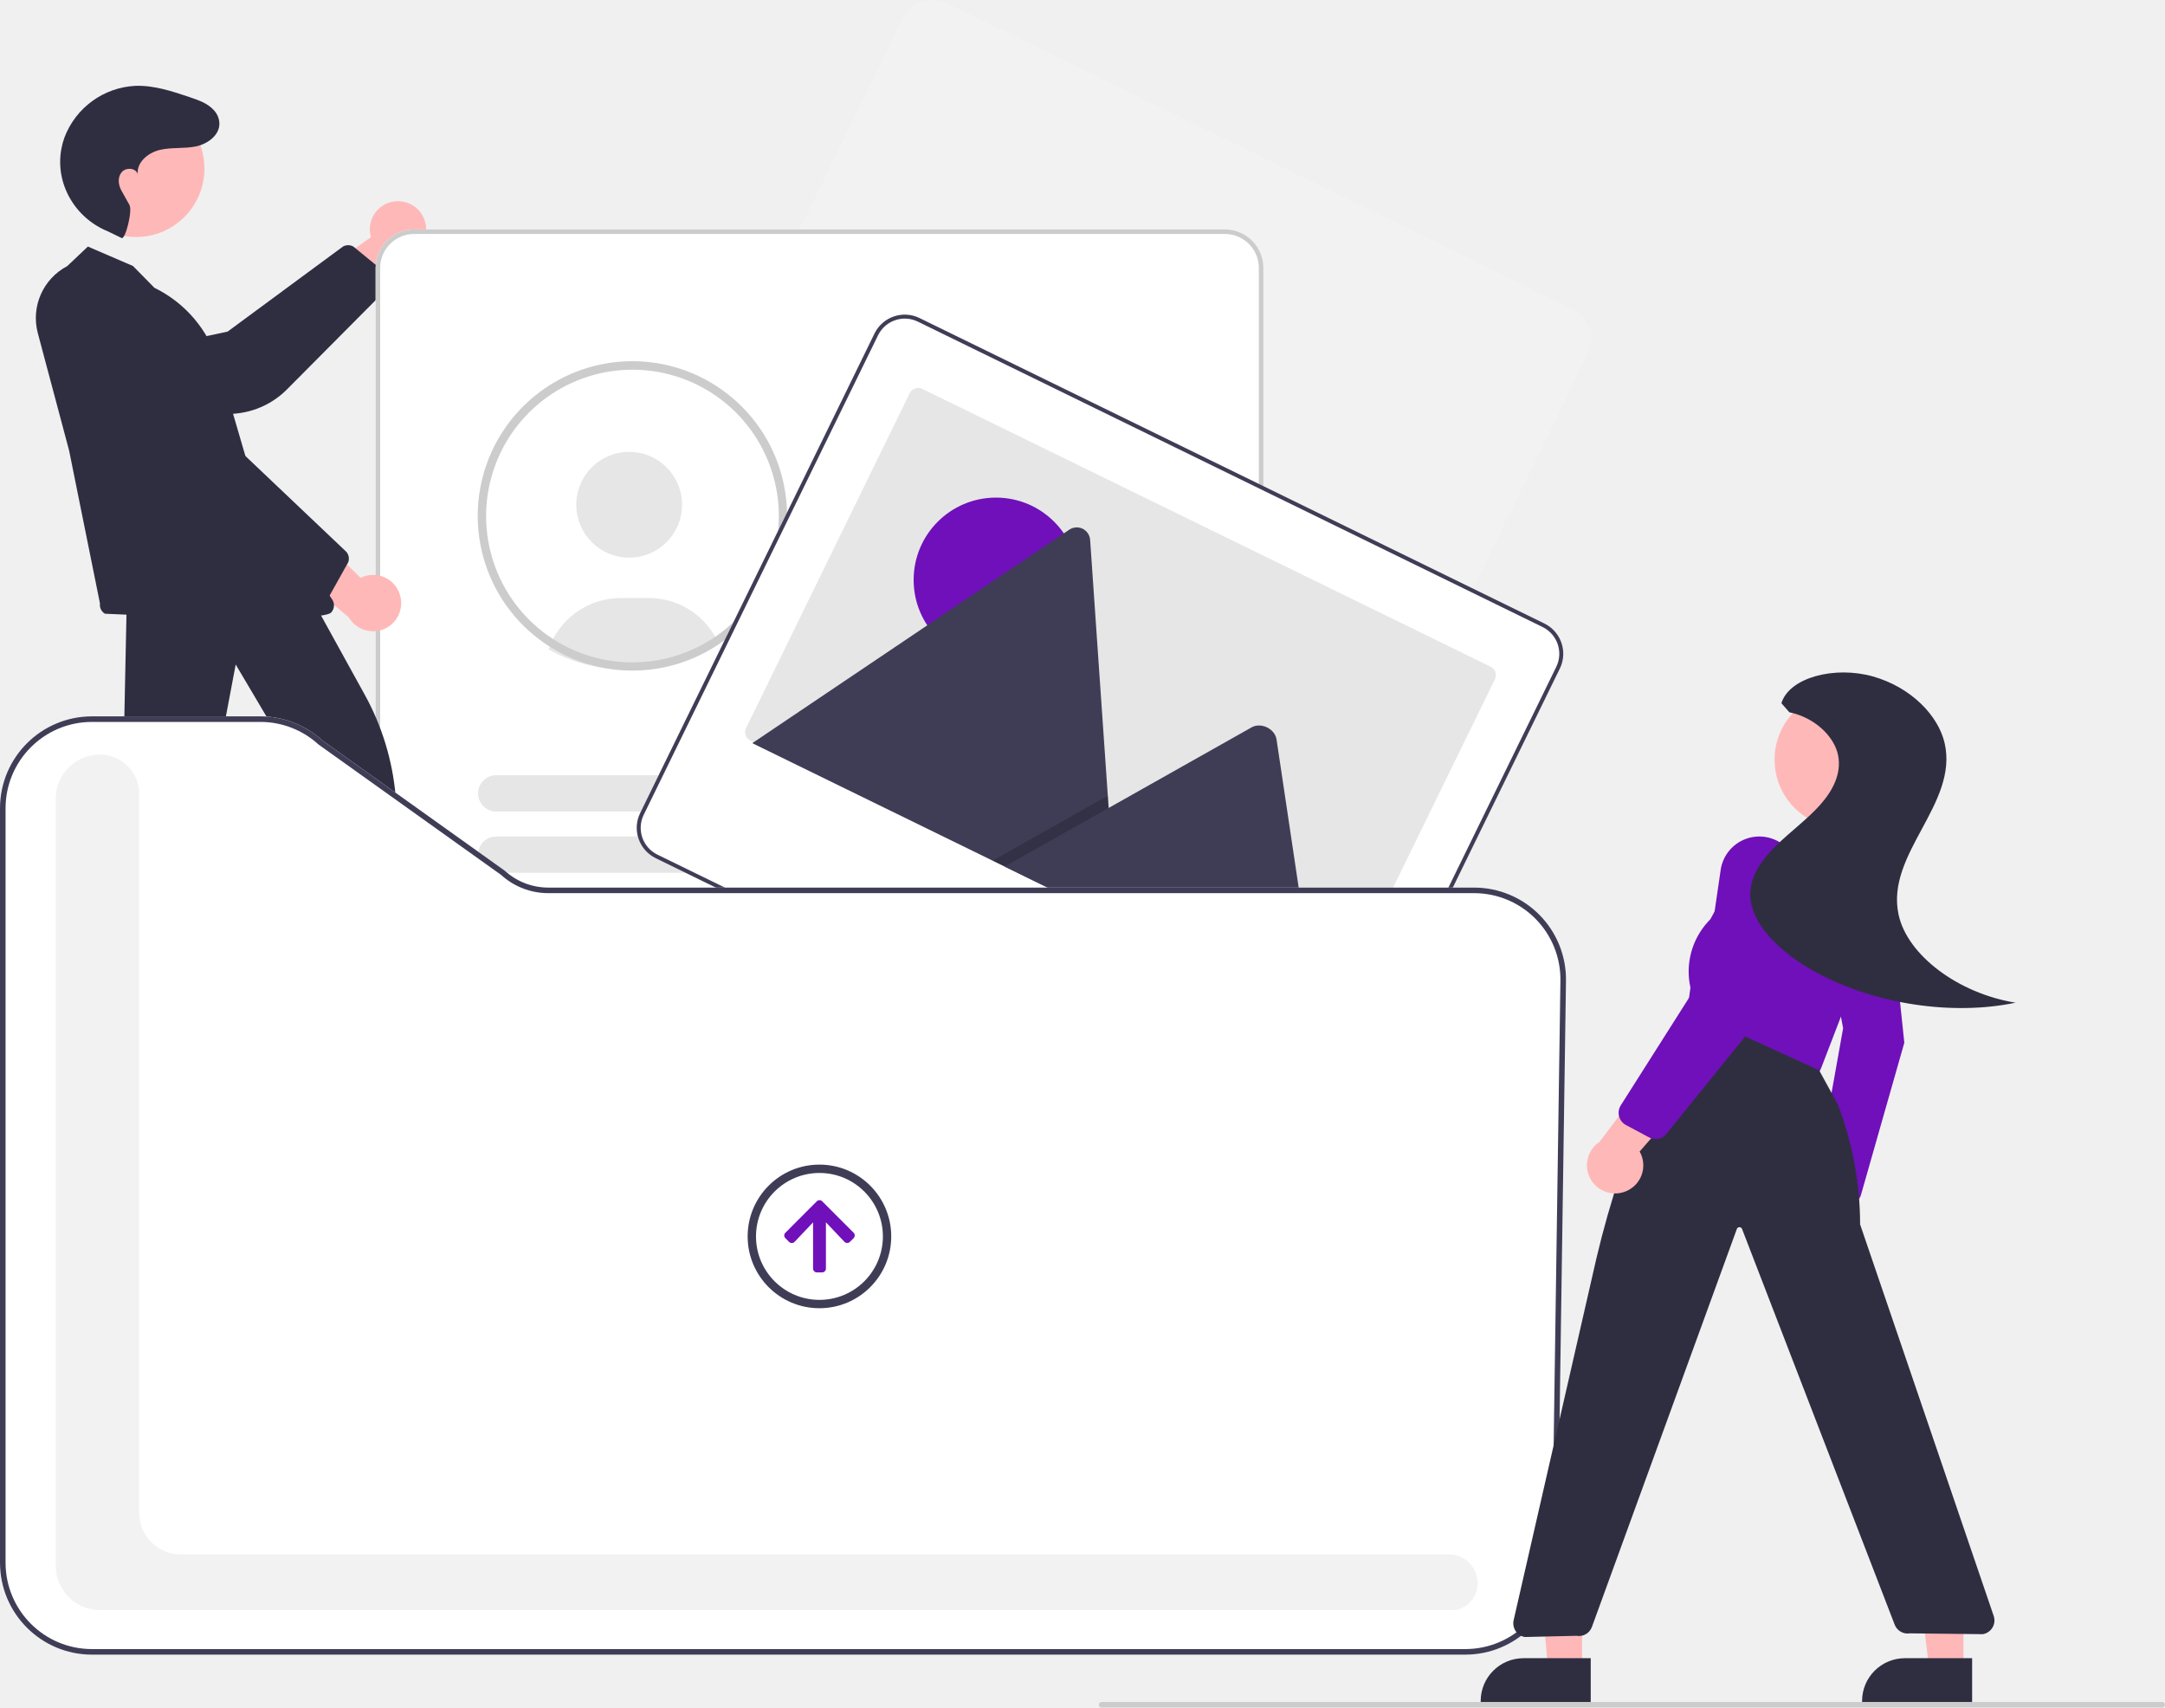
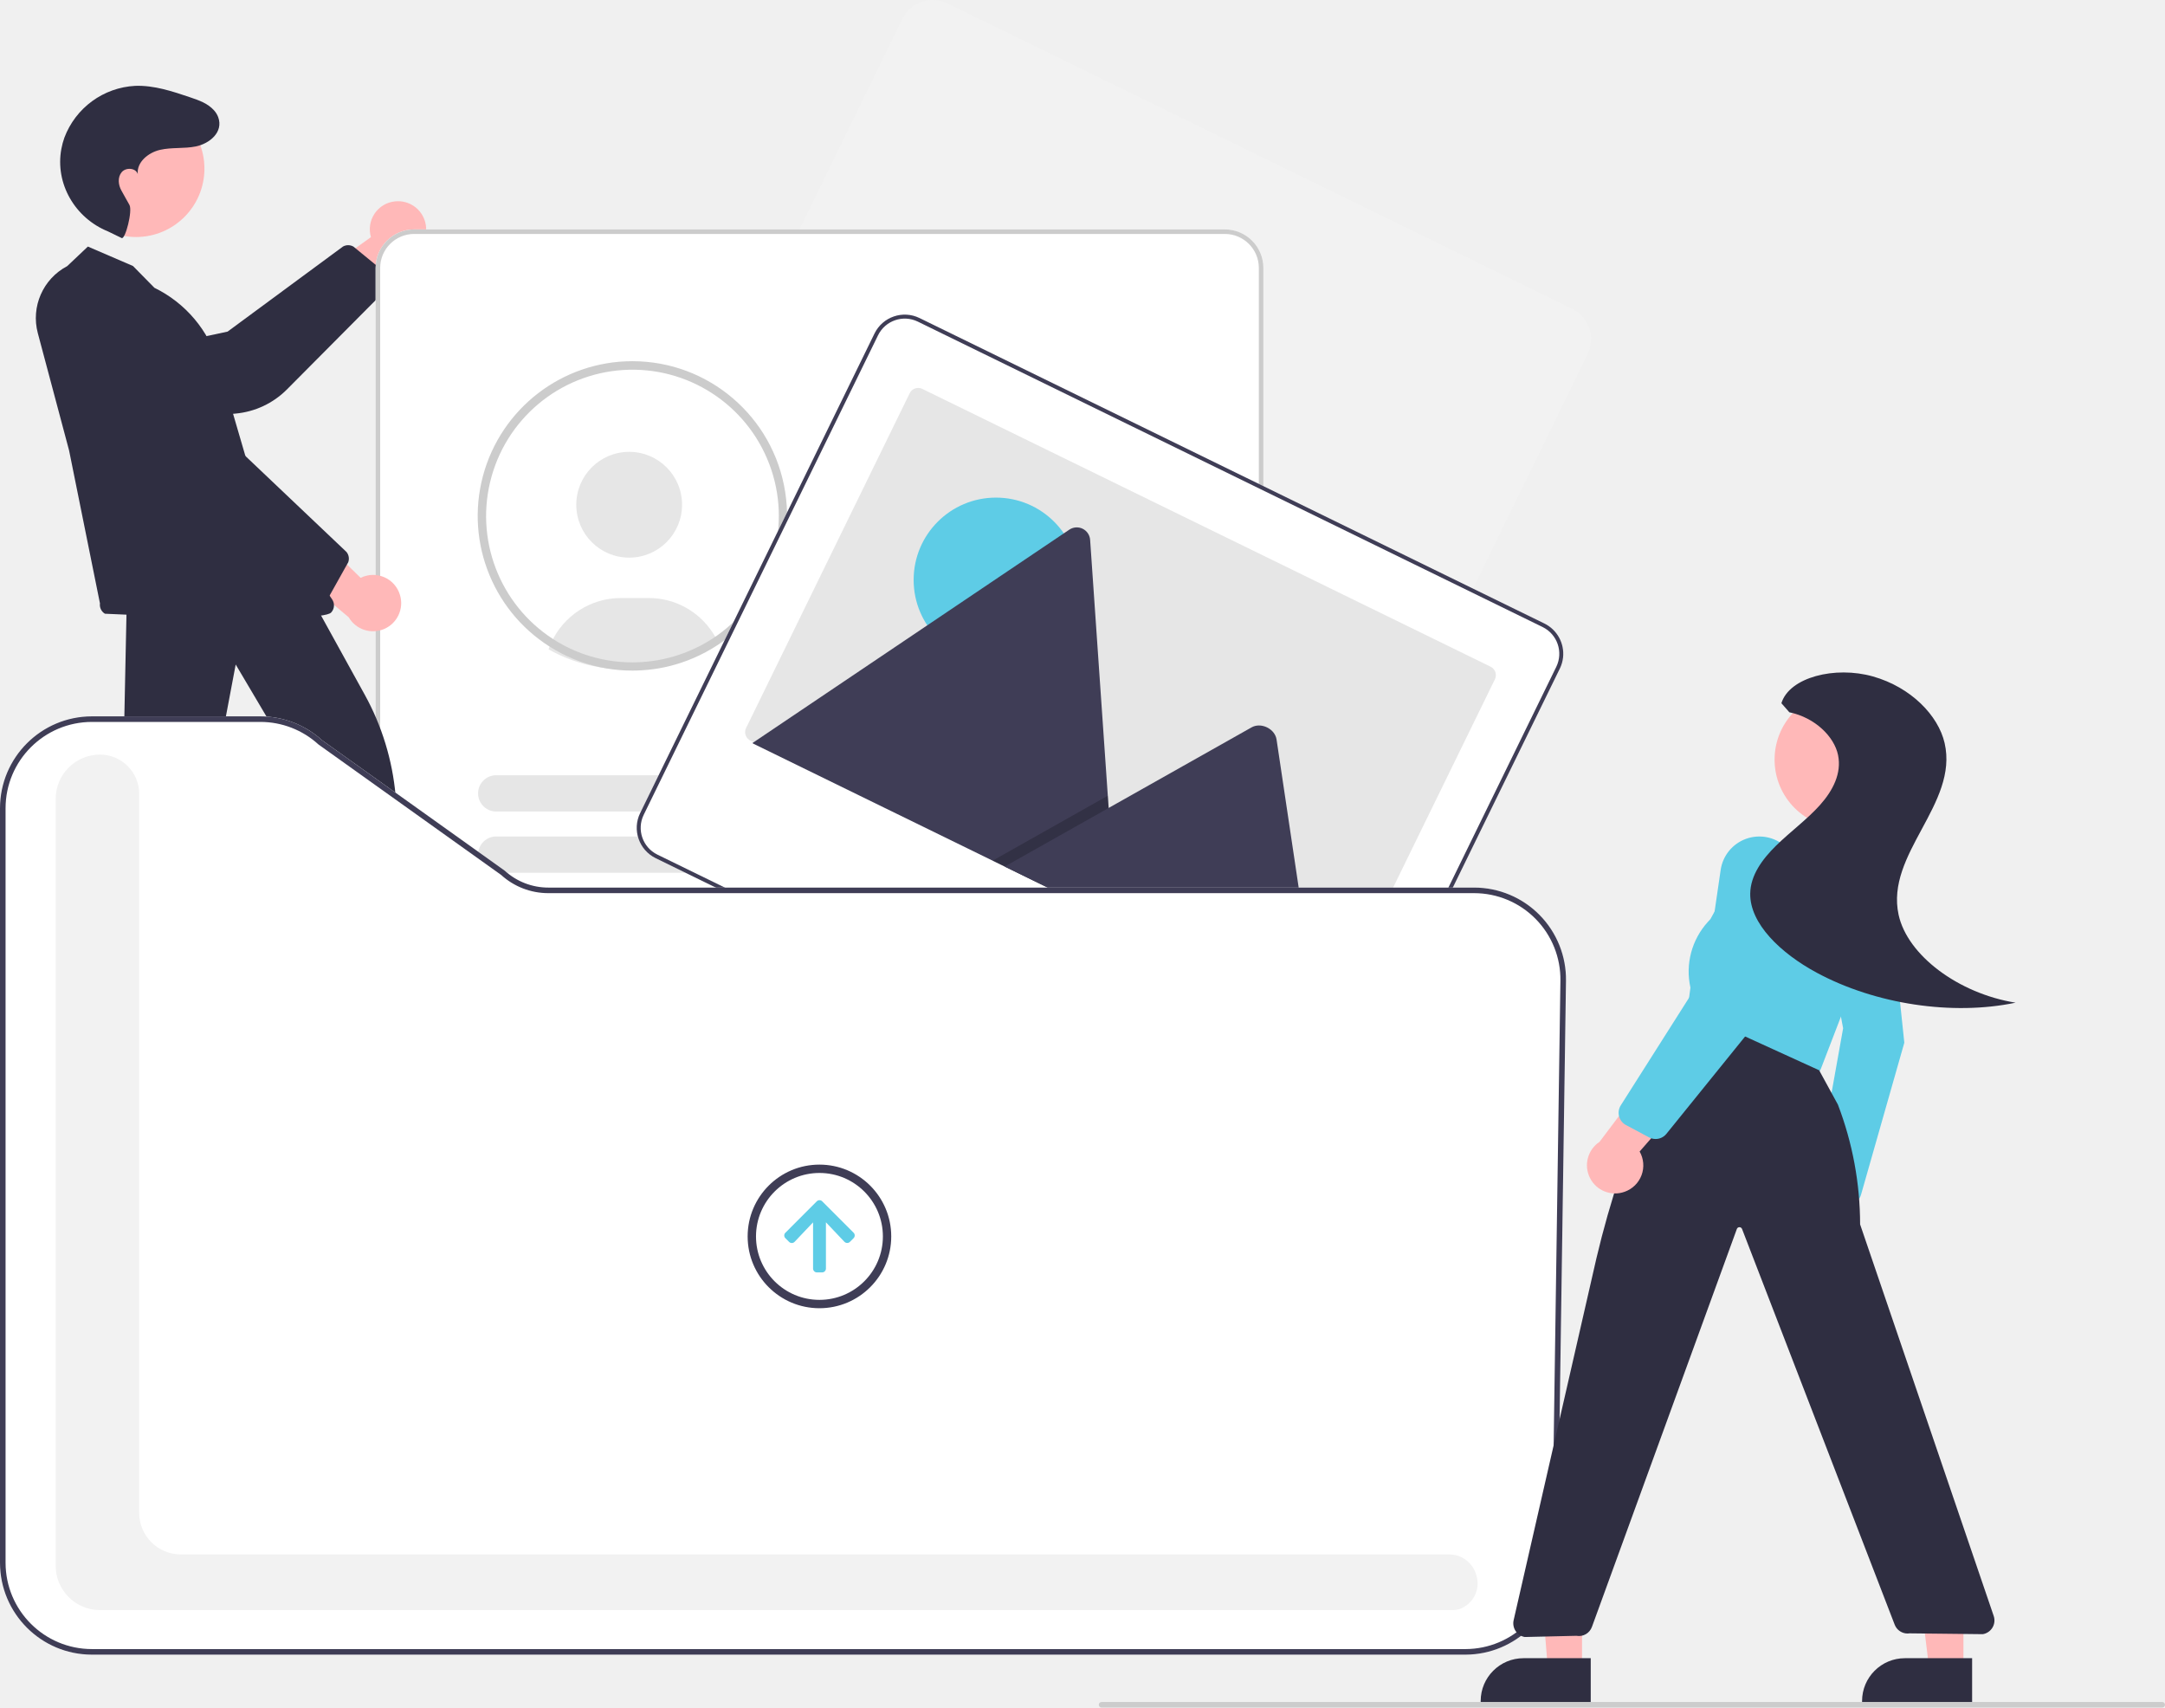
<svg xmlns="http://www.w3.org/2000/svg" id="b340c189-66f3-4f05-9055-65c54b2ae483" data-name="Layer 1" width="777.697" height="613.285" viewBox="0 0 777.697 613.285">
  <path d="M352.946,215.692a10.056,10.056,0,0,0-8.543,12.836l-29.075,20.776,17.331,6.669,24.953-20.752a10.11,10.11,0,0,0-4.666-19.53Z" transform="translate(-211.1516 -143.3574)" fill="#ffb8b8" />
  <path d="M350.242,246.986l-36.064,36.287a29.896,29.896,0,0,1-18.419,8.63l-44.563,4.066a12.28,12.28,0,0,1-9.115-2.865,11.996,11.996,0,0,1,5.293-20.951l45.526-9.694,41.448-30.553a3.793,3.793,0,0,1,3.769.028l11.272,9.234a3.703,3.703,0,0,1,1.868,3.886A3.618,3.618,0,0,1,350.242,246.986Z" transform="translate(-211.1516 -143.3574)" fill="#2f2e41" />
  <path d="M782.628,266.487a12.132,12.132,0,0,0-6.718-12.199L551.469,144.591a12.1,12.1,0,0,0-16.186,5.551l-.004.008L451.099,322.384a12.121,12.121,0,0,0,5.56,16.19L681.1,448.271a12.121,12.121,0,0,0,16.19-5.56l84.18-172.234A12.012,12.012,0,0,0,782.628,266.487Z" transform="translate(-211.1516 -143.3574)" fill="#f2f2f2" />
  <path d="M651.142,648.761H359.917a13.845,13.845,0,0,1-13.829-13.829V239.582a13.845,13.845,0,0,1,13.829-13.829H651.142a13.845,13.845,0,0,1,13.829,13.829v395.349A13.845,13.845,0,0,1,651.142,648.761Z" transform="translate(-211.1516 -143.3574)" fill="#fff" />
  <circle cx="226.008" cy="181.285" r="19" fill="#e6e6e6" />
  <path d="M408.201,376.572a54.431,54.431,0,0,0,8.399,3.871l.513.178A54.767,54.767,0,0,0,435.32,383.712c1.248,0,2.449-.043,3.572-.128a54.135,54.135,0,0,0,8.123-1.12c1.468-.321,2.932-.705,4.348-1.139.343-.101.66-.2,1.007-.309a55.183,55.183,0,0,0,16.052-8.318,24.805,24.805,0,0,0-1.279-2.149,27.425,27.425,0,0,0-22.983-12.406h-10a27.516,27.516,0,0,0-25.025,16.088A24.984,24.984,0,0,0,408.201,376.572Z" transform="translate(-211.1516 -143.3574)" fill="#e6e6e6" />
  <path d="M443.607,381.991a3.618,3.618,0,0,0-1.78.625,53.17,53.17,0,0,0,7.971-1.106Z" transform="translate(-211.1516 -143.3574)" fill="#2f2e41" />
  <path d="M438.312,273.083a55.566,55.566,0,0,0-27.72,103.72,54.639,54.639,0,0,0,8.83,4.11l.52.18a55.258,55.258,0,0,0,18.37,3.12c1.21,0,2.42-.04,3.61-.13a54.65,54.65,0,0,0,8.19-1.13c1.51-.33,2.99-.72,4.39-1.15.34-.1.66-.2,1.01-.31a55.571,55.571,0,0,0-17.2-108.41Zm32.24,97.19a52.681,52.681,0,0,1-15.95,8.41c-.31.1-.63.2-.95.3-1.33.41-2.73.77-4.17,1.08a51.231,51.231,0,0,1-7.75,1.08c-1.13.08-2.28.12-3.42.12a52.544,52.544,0,0,1-17.39-2.95l-.49-.17a51.236,51.236,0,0,1-8.76-4.12,52.576,52.576,0,1,1,58.88-3.75Z" transform="translate(-211.1516 -143.3574)" fill="#ccc" />
  <path d="M364.676,494.922" transform="translate(-211.1516 -143.3574)" fill="#f2f2f2" />
  <path d="M651.142,648.761H359.917a13.845,13.845,0,0,1-13.829-13.829V239.582a13.845,13.845,0,0,1,13.829-13.829H651.142a13.845,13.845,0,0,1,13.829,13.829v395.349A13.845,13.845,0,0,1,651.142,648.761ZM359.917,227.38A12.216,12.216,0,0,0,347.715,239.582v395.349a12.216,12.216,0,0,0,12.202,12.202H651.142a12.216,12.216,0,0,0,12.202-12.202V239.582a12.216,12.216,0,0,0-12.202-12.202Z" transform="translate(-211.1516 -143.3574)" fill="#ccc" />
  <path d="M594.764,328.433H512.358a6.519,6.519,0,1,1,0-13.039H594.764a6.519,6.519,0,1,1,0,13.039Z" transform="translate(-211.1516 -143.3574)" fill="#e6e6e6" />
  <path d="M621.656,350.436H512.358a6.519,6.519,0,1,1,0-13.039h109.299a6.519,6.519,0,0,1,0,13.039Z" transform="translate(-211.1516 -143.3574)" fill="#e6e6e6" />
  <path d="M594.644,434.825H389.403a6.519,6.519,0,1,1,0-13.039H594.644a6.519,6.519,0,1,1,0,13.039Z" transform="translate(-211.1516 -143.3574)" fill="#e6e6e6" />
  <path d="M621.536,456.827H389.403a6.519,6.519,0,1,1,0-13.039H621.536a6.519,6.519,0,0,1,0,13.039Z" transform="translate(-211.1516 -143.3574)" fill="#e6e6e6" />
  <path d="M594.644,507.398H389.403a6.519,6.519,0,1,1,0-13.039H594.644a6.519,6.519,0,1,1,0,13.039Z" transform="translate(-211.1516 -143.3574)" fill="#e6e6e6" />
  <path d="M621.536,529.401H389.403a6.519,6.519,0,0,1,0-13.039H621.536a6.519,6.519,0,1,1,0,13.039Z" transform="translate(-211.1516 -143.3574)" fill="#e6e6e6" />
  <path d="M594.644,579.971H389.403a6.519,6.519,0,0,1,0-13.039H594.644a6.519,6.519,0,1,1,0,13.039Z" transform="translate(-211.1516 -143.3574)" fill="#e6e6e6" />
  <path d="M621.536,601.974H389.403a6.519,6.519,0,0,1,0-13.039H621.536a6.519,6.519,0,0,1,0,13.039Z" transform="translate(-211.1516 -143.3574)" fill="#e6e6e6" />
  <path d="M772.628,379.487a12.132,12.132,0,0,0-6.718-12.199L541.469,257.591a12.1,12.1,0,0,0-16.186,5.551l-.004.008L441.099,435.384a12.121,12.121,0,0,0,5.56,16.19L671.1,561.271a12.121,12.121,0,0,0,16.19-5.56l84.18-172.234A12.012,12.012,0,0,0,772.628,379.487Z" transform="translate(-211.1516 -143.3574)" fill="#fff" />
  <path d="M772.628,379.487a12.132,12.132,0,0,0-6.718-12.199L541.469,257.591a12.1,12.1,0,0,0-16.186,5.551l-.004.008L441.099,435.384a12.121,12.121,0,0,0,5.56,16.19L671.1,561.271a12.121,12.121,0,0,0,16.19-5.56l84.18-172.234A12.012,12.012,0,0,0,772.628,379.487ZM686.01,555.086a10.693,10.693,0,0,1-14.285,4.906L447.284,450.295a10.693,10.693,0,0,1-4.906-14.285l84.18-172.234a10.693,10.693,0,0,1,14.285-4.906L765.285,368.568a10.693,10.693,0,0,1,4.906,14.285Z" transform="translate(-211.1516 -143.3574)" fill="#3f3d56" />
  <path d="M748.148,387.319,689.367,507.584a3.369,3.369,0,0,1-4.506,1.549l-0,0-204.16-99.784a2.839,2.839,0,0,1-.417-.246,3.367,3.367,0,0,1-1.131-4.262l58.78-120.265a3.369,3.369,0,0,1,4.506-1.549h0L746.6,382.811a3.369,3.369,0,0,1,1.549,4.506l0,0Z" transform="translate(-211.1516 -143.3574)" fill="#e6e6e6" />
-   <circle cx="357.759" cy="208.287" r="29.567" fill="#6f10ba" />
+   <circle cx="357.759" cy="208.287" r="29.567" fill="#5ecce6" />
  <path d="M612.202,474.217,481.888,410.526a2.954,2.954,0,0,1-.468-.277l113.81-76.633a4.803,4.803,0,0,1,7.512,3.671l6.348,91.858.306,4.397Z" transform="translate(-211.1516 -143.3574)" fill="#3f3d56" />
  <polygon points="401.05 330.86 356.558 309.114 393.905 288.064 396.594 286.548 397.938 285.789 398.244 290.185 401.05 330.86" opacity="0.2" style="isolation:isolate" />
  <path d="M684.759,509.68,572.049,454.592l37.347-21.05,2.689-1.517L660.752,404.592c3.19-1.798,7.761.227,8.798,3.667a5.718,5.718,0,0,1,.16.711Z" transform="translate(-211.1516 -143.3574)" fill="#3f3d56" />
  <polygon points="125.844 376.82 138.103 376.819 143.936 329.531 125.841 329.532 125.844 376.82" fill="#ffb8b8" />
  <path d="M333.868,516.175l24.144-.001h.001a15.386,15.386,0,0,1,15.386,15.386v.5l-39.531.001Z" transform="translate(-211.1516 -143.3574)" fill="#2f2e41" />
  <polygon points="30.551 369.014 43.253 371.498 58.881 323.688 40.135 320.021 30.551 369.014" fill="#ffb8b8" />
  <path d="M239.274,507.59l25.014,4.893.001 0a16.243,16.243,0,0,1,12.822,19.06l-.101.518L236.055,524.05Z" transform="translate(-211.1516 -143.3574)" fill="#2f2e41" />
  <path d="M354.832,357.056a10.056,10.056,0,0,0-14.136-6.159l-25.554-24.979L311.616,344.15l24.807,20.926a10.11,10.11,0,0,0,18.409-8.019Z" transform="translate(-211.1516 -143.3574)" fill="#ffb8b8" />
  <circle cx="48.871" cy="60.566" r="24.561" fill="#ffb8b8" />
  <path d="M254.865,228.86c1.305.571,3.977-9.827,2.78-11.907-1.78-3.093-1.675-3.071-2.857-5.117s-1.446-4.847.084-6.648,5.072-1.562,5.77.696c-.449-4.288,3.792-7.735,7.993-8.703s8.632-.367,12.857-1.229c4.902-1,10.003-5.11,8.047-10.501a7.593,7.593,0,0,0-1.481-2.434c-2.26-2.541-5.421-3.626-8.512-4.675-6.43-2.182-13.036-4.392-19.822-4.151a28.798,28.798,0,0,0-25.446,18.609,26.156,26.156,0,0,0-1.083,4.025c-2.329,12.524,4.944,24.878,16.756,29.647Z" transform="translate(-211.1516 -143.3574)" fill="#2f2e41" />
  <path d="M248.835,363.784a3.754,3.754,0,0,1-1.778-3.717l-11.083-54.901-11.234-42.135h0A21.074,21.074,0,0,1,235.291,238.94l7.427-7.027,16.202,6.98,7.699,7.828a44.027,44.027,0,0,1,22.993,27.261L301.961,316.237,330.478,358.664a3.773,3.773,0,0,1-.369,4.68C326.142,367.611,248.835,363.784,248.835,363.784Z" transform="translate(-211.1516 -143.3574)" fill="#2f2e41" />
  <path d="M323.548,359.884l-42.051-29.14A29.896,29.896,0,0,1,269.77,314.124L257.95,270.965a12.28,12.28,0,0,1,1.221-9.477,11.996,11.996,0,0,1,21.554,1.536l17.53,43.12,37.35,35.446a3.793,3.793,0,0,1,.634,3.716l-7.113,12.717a3.703,3.703,0,0,1-3.499,2.521A3.618,3.618,0,0,1,323.548,359.884Z" transform="translate(-211.1516 -143.3574)" fill="#2f2e41" />
  <path d="M236.188,505.053a3.744,3.744,0,0,1-.448-3.423l19.454-70.72,1.438-69.295,65.486-4.491.318-.021,19.724,35.749a91.977,91.977,0,0,1,11.1,36.235l6.5,71.23a3.716,3.716,0,0,1-3.251,4.064l-19.746,1.878a3.674,3.674,0,0,1-4.079-3.111l-8.018-72.383-28.85-48.745-9.684,51.318L266.071,504.207a3.719,3.719,0,0,1-3.458,2.426l-23.4.01A3.639,3.639,0,0,1,236.188,505.053Z" transform="translate(-211.1516 -143.3574)" fill="#2f2e41" />
  <path d="M737.616,737.643H244.152a33.037,33.037,0,0,1-33-33v-271a33.037,33.037,0,0,1,33-33h60.503a32.925,32.925,0,0,1,22.195,8.58l65.612,46.851a23.182,23.182,0,0,0,15.659,6.069H740.68A33,33,0,0,1,773.677,495.625l-3.064,209.5A33.138,33.138,0,0,1,737.616,737.643Z" transform="translate(-211.1516 -143.3574)" fill="#fff" />
  <path d="M733.232,721.643H247.071a15.938,15.938,0,0,1-15.919-15.919V430.292A15.938,15.938,0,0,1,247.071,414.373a14.096,14.096,0,0,1,14.081,14.081v258.27A14.936,14.936,0,0,0,276.071,701.643H731.59a10.125,10.125,0,0,1,9.915,7.587,9.72,9.72,0,0,1-4.307,11.185A7.595,7.595,0,0,1,733.232,721.643Z" transform="translate(-211.1516 -143.3574)" fill="#f2f2f2" />
-   <path d="M494.576,589.37l-1.28-1.28a1.37,1.37,0,0,1-.064-1.936q.031-.033.064-.064l11.23-11.24a1.37,1.37,0,0,1,1.936-.064q.033.031.064.064l11.23,11.23a1.39,1.39,0,0,1,.035,1.965l-.035.035-1.28,1.28a1.39,1.39,0,0,1-1.965.035l-.035-.035-6.64-7v16.61a1.38,1.38,0,0,1-1.37,1.39l-.01 0h-1.85a1.39,1.39,0,0,1-1.39-1.39h0V582.38l-6.64,7a1.39,1.39,0,0,1-1.966.025Z" transform="translate(-211.1516 -143.3574)" fill="#6f10ba" />
+   <path d="M494.576,589.37l-1.28-1.28a1.37,1.37,0,0,1-.064-1.936q.031-.033.064-.064l11.23-11.24a1.37,1.37,0,0,1,1.936-.064q.033.031.064.064l11.23,11.23a1.39,1.39,0,0,1,.035,1.965l-.035.035-1.28,1.28a1.39,1.39,0,0,1-1.965.035l-.035-.035-6.64-7v16.61a1.38,1.38,0,0,1-1.37,1.39l-.01 0h-1.85a1.39,1.39,0,0,1-1.39-1.39h0V582.38l-6.64,7a1.39,1.39,0,0,1-1.966.025Z" transform="translate(-211.1516 -143.3574)" fill="#5ecce6" />
  <path d="M505.506,564.64a22.79,22.79,0,1,1-22.79,22.79h0a22.81,22.81,0,0,1,22.79-22.79m0-3a25.79,25.79,0,1,0,25.79,25.79h0A25.79,25.79,0,0,0,505.506,561.64Z" transform="translate(-211.1516 -143.3574)" fill="#3f3d56" />
  <path d="M737.616,737.643H244.152a33.037,33.037,0,0,1-33-33v-271a33.037,33.037,0,0,1,33-33h60.503a32.925,32.925,0,0,1,22.195,8.58l65.612,46.851a23.182,23.182,0,0,0,15.659,6.069H740.68A33,33,0,0,1,773.677,495.625l-3.064,209.5A33.138,33.138,0,0,1,737.616,737.643Zm-493.465-335a31.035,31.035,0,0,0-31,31v271a31.035,31.035,0,0,0,31,31h493.465a31.13,31.13,0,0,0,30.997-30.547l3.064-209.5a31,31,0,0,0-30.997-31.453H408.12a25.179,25.179,0,0,1-16.962-6.551l-65.611-46.851a30.931,30.931,0,0,0-20.892-8.098Z" transform="translate(-211.1516 -143.3574)" fill="#3f3d56" />
  <polygon points="568.285 599.561 556.025 599.561 552.193 552.273 568.287 552.274 568.285 599.561" fill="#ffb8b8" />
  <path d="M782.563,754.803l-39.531-.001v-.5a15.386,15.386,0,0,1,15.386-15.386h.001l24.144.001Z" transform="translate(-211.1516 -143.3574)" fill="#2f2e41" />
  <polygon points="705.285 599.561 693.025 599.561 687.193 552.273 705.287 552.274 705.285 599.561" fill="#ffb8b8" />
  <path d="M919.563,754.803l-39.531-.001v-.5a15.386,15.386,0,0,1,15.386-15.386h.001l24.144.001Z" transform="translate(-211.1516 -143.3574)" fill="#2f2e41" />
  <path d="M876.125,596.733a11.291,11.291,0,0,0,.291-14.301,9.299,9.299,0,0,0-1.071-1.091l9.234-34.092-15.39,5.106-6.409,31.591a11.372,11.372,0,0,0,1.017,12.449A7.899,7.899,0,0,0,876.125,596.733Z" transform="translate(-211.1516 -143.3574)" fill="#ffb8b8" />
-   <path d="M875.533,575.762a3.909,3.909,0,0,1-.576-.043l-8.02-1.209a4.343,4.343,0,0,1-3.013-2.087,5.603,5.603,0,0,1-.703-3.873l10.005-55.882-6.786-35.901c-1.308-6.909,2.067-13.887,7.851-16.232a10.728,10.728,0,0,1,10.493,1.344,14.317,14.317,0,0,1,5.621,10.208l4.802,45.776-.057.199L879.695,572.311A4.476,4.476,0,0,1,875.533,575.762Z" transform="translate(-211.1516 -143.3574)" fill="#6f10ba" />
+   <path d="M875.533,575.762a3.909,3.909,0,0,1-.576-.043l-8.02-1.209a4.343,4.343,0,0,1-3.013-2.087,5.603,5.603,0,0,1-.703-3.873l10.005-55.882-6.786-35.901c-1.308-6.909,2.067-13.887,7.851-16.232a10.728,10.728,0,0,1,10.493,1.344,14.317,14.317,0,0,1,5.621,10.208l4.802,45.776-.057.199L879.695,572.311A4.476,4.476,0,0,1,875.533,575.762Z" transform="translate(-211.1516 -143.3574)" fill="#5ecce6" />
  <circle cx="662.013" cy="272.831" r="24.561" fill="#ffb8b8" />
-   <path d="M860.59,530.359a4.971,4.971,0,0,1-1.789-.333l-38.821-14.932a4.983,4.983,0,0,1-3.161-5.328l1.559-11.693a26.501,26.501,0,0,1,6.25-23.59l.945-1.04,11.485-20.944a12.26,12.26,0,0,1,16.731-4.808l20.282,11.334a12.238,12.238,0,0,1,5.65,6.825,37.406,37.406,0,0,1-.573,25.196L865.262,527.154A5.035,5.035,0,0,1,860.59,530.359Z" transform="translate(-211.1516 -143.3574)" fill="#6f10ba" />
+   <path d="M860.59,530.359a4.971,4.971,0,0,1-1.789-.333l-38.821-14.932a4.983,4.983,0,0,1-3.161-5.328l1.559-11.693a26.501,26.501,0,0,1,6.25-23.59l.945-1.04,11.485-20.944a12.26,12.26,0,0,1,16.731-4.808l20.282,11.334a12.238,12.238,0,0,1,5.65,6.825,37.406,37.406,0,0,1-.573,25.196L865.262,527.154A5.035,5.035,0,0,1,860.59,530.359Z" transform="translate(-211.1516 -143.3574)" fill="#5ecce6" />
  <path d="M758.852,731.308l-.053-.01a5.001,5.001,0,0,1-3.922-6.06l29.749-130.04a350.679,350.679,0,0,1,20.102-60.146l12.656-28.856,47.226,21.56,6.743,12.333a120.697,120.697,0,0,1,7.976,43.022l47.987,140.632a5,5,0,0,1-3.91,6.546l-26.269-.297a4.045,4.045,0,0,1-.751.063,4.967,4.967,0,0,1-4.621-3.135l-54.854-142.186a1.006,1.006,0,0,0-.962-.62.971.971,0,0,0-.903.657l-52.048,142.894a4.976,4.976,0,0,1-5.588,3.21Z" transform="translate(-211.1516 -143.3574)" fill="#2f2e41" />
  <path d="M794.765,571.392a10.056,10.056,0,0,0,5.365-14.456l23.523-26.901-18.399-2.509-19.517,25.93a10.11,10.11,0,0,0,9.028,17.935Z" transform="translate(-211.1516 -143.3574)" fill="#ffb8b8" />
-   <path d="M805.854,552.442a5.009,5.009,0,0,1-2.348-.586l-8.278-4.415a5.001,5.001,0,0,1-1.869-7.091l30.574-48.177,5.302-36.356a14.035,14.035,0,1,1,27.521,5.356l-10.946,44.811-36.063,44.604A4.984,4.984,0,0,1,805.854,552.442Z" transform="translate(-211.1516 -143.3574)" fill="#6f10ba" />
+   <path d="M805.854,552.442a5.009,5.009,0,0,1-2.348-.586l-8.278-4.415a5.001,5.001,0,0,1-1.869-7.091l30.574-48.177,5.302-36.356a14.035,14.035,0,1,1,27.521,5.356l-10.946,44.811-36.063,44.604A4.984,4.984,0,0,1,805.854,552.442Z" transform="translate(-211.1516 -143.3574)" fill="#5ecce6" />
  <path d="M851.057,395.924c2.841-9.316,19.255-13.473,32.898-9.607s23.444,14,25.726,23.909c5.052,21.942-21.3,39.751-16.525,61.695,3.159,14.519,21.436,28.246,42.02,31.562-22.685,4.746-50.373.574-71.41-10.759-13.093-7.054-24.077-17.699-23.911-28.435.1-6.501,4.236-12.249,9.293-17.216s11.111-9.381,15.752-14.565,7.857-11.391,6.502-17.972-8.235-13.443-17.494-15.358Z" transform="translate(-211.1516 -143.3574)" fill="#2f2e41" />
  <path d="M987.848,756.643h-381a1,1,0,0,1,0-2h381a1,1,0,0,1,0,2Z" transform="translate(-211.1516 -143.3574)" fill="#ccc" />
</svg>
